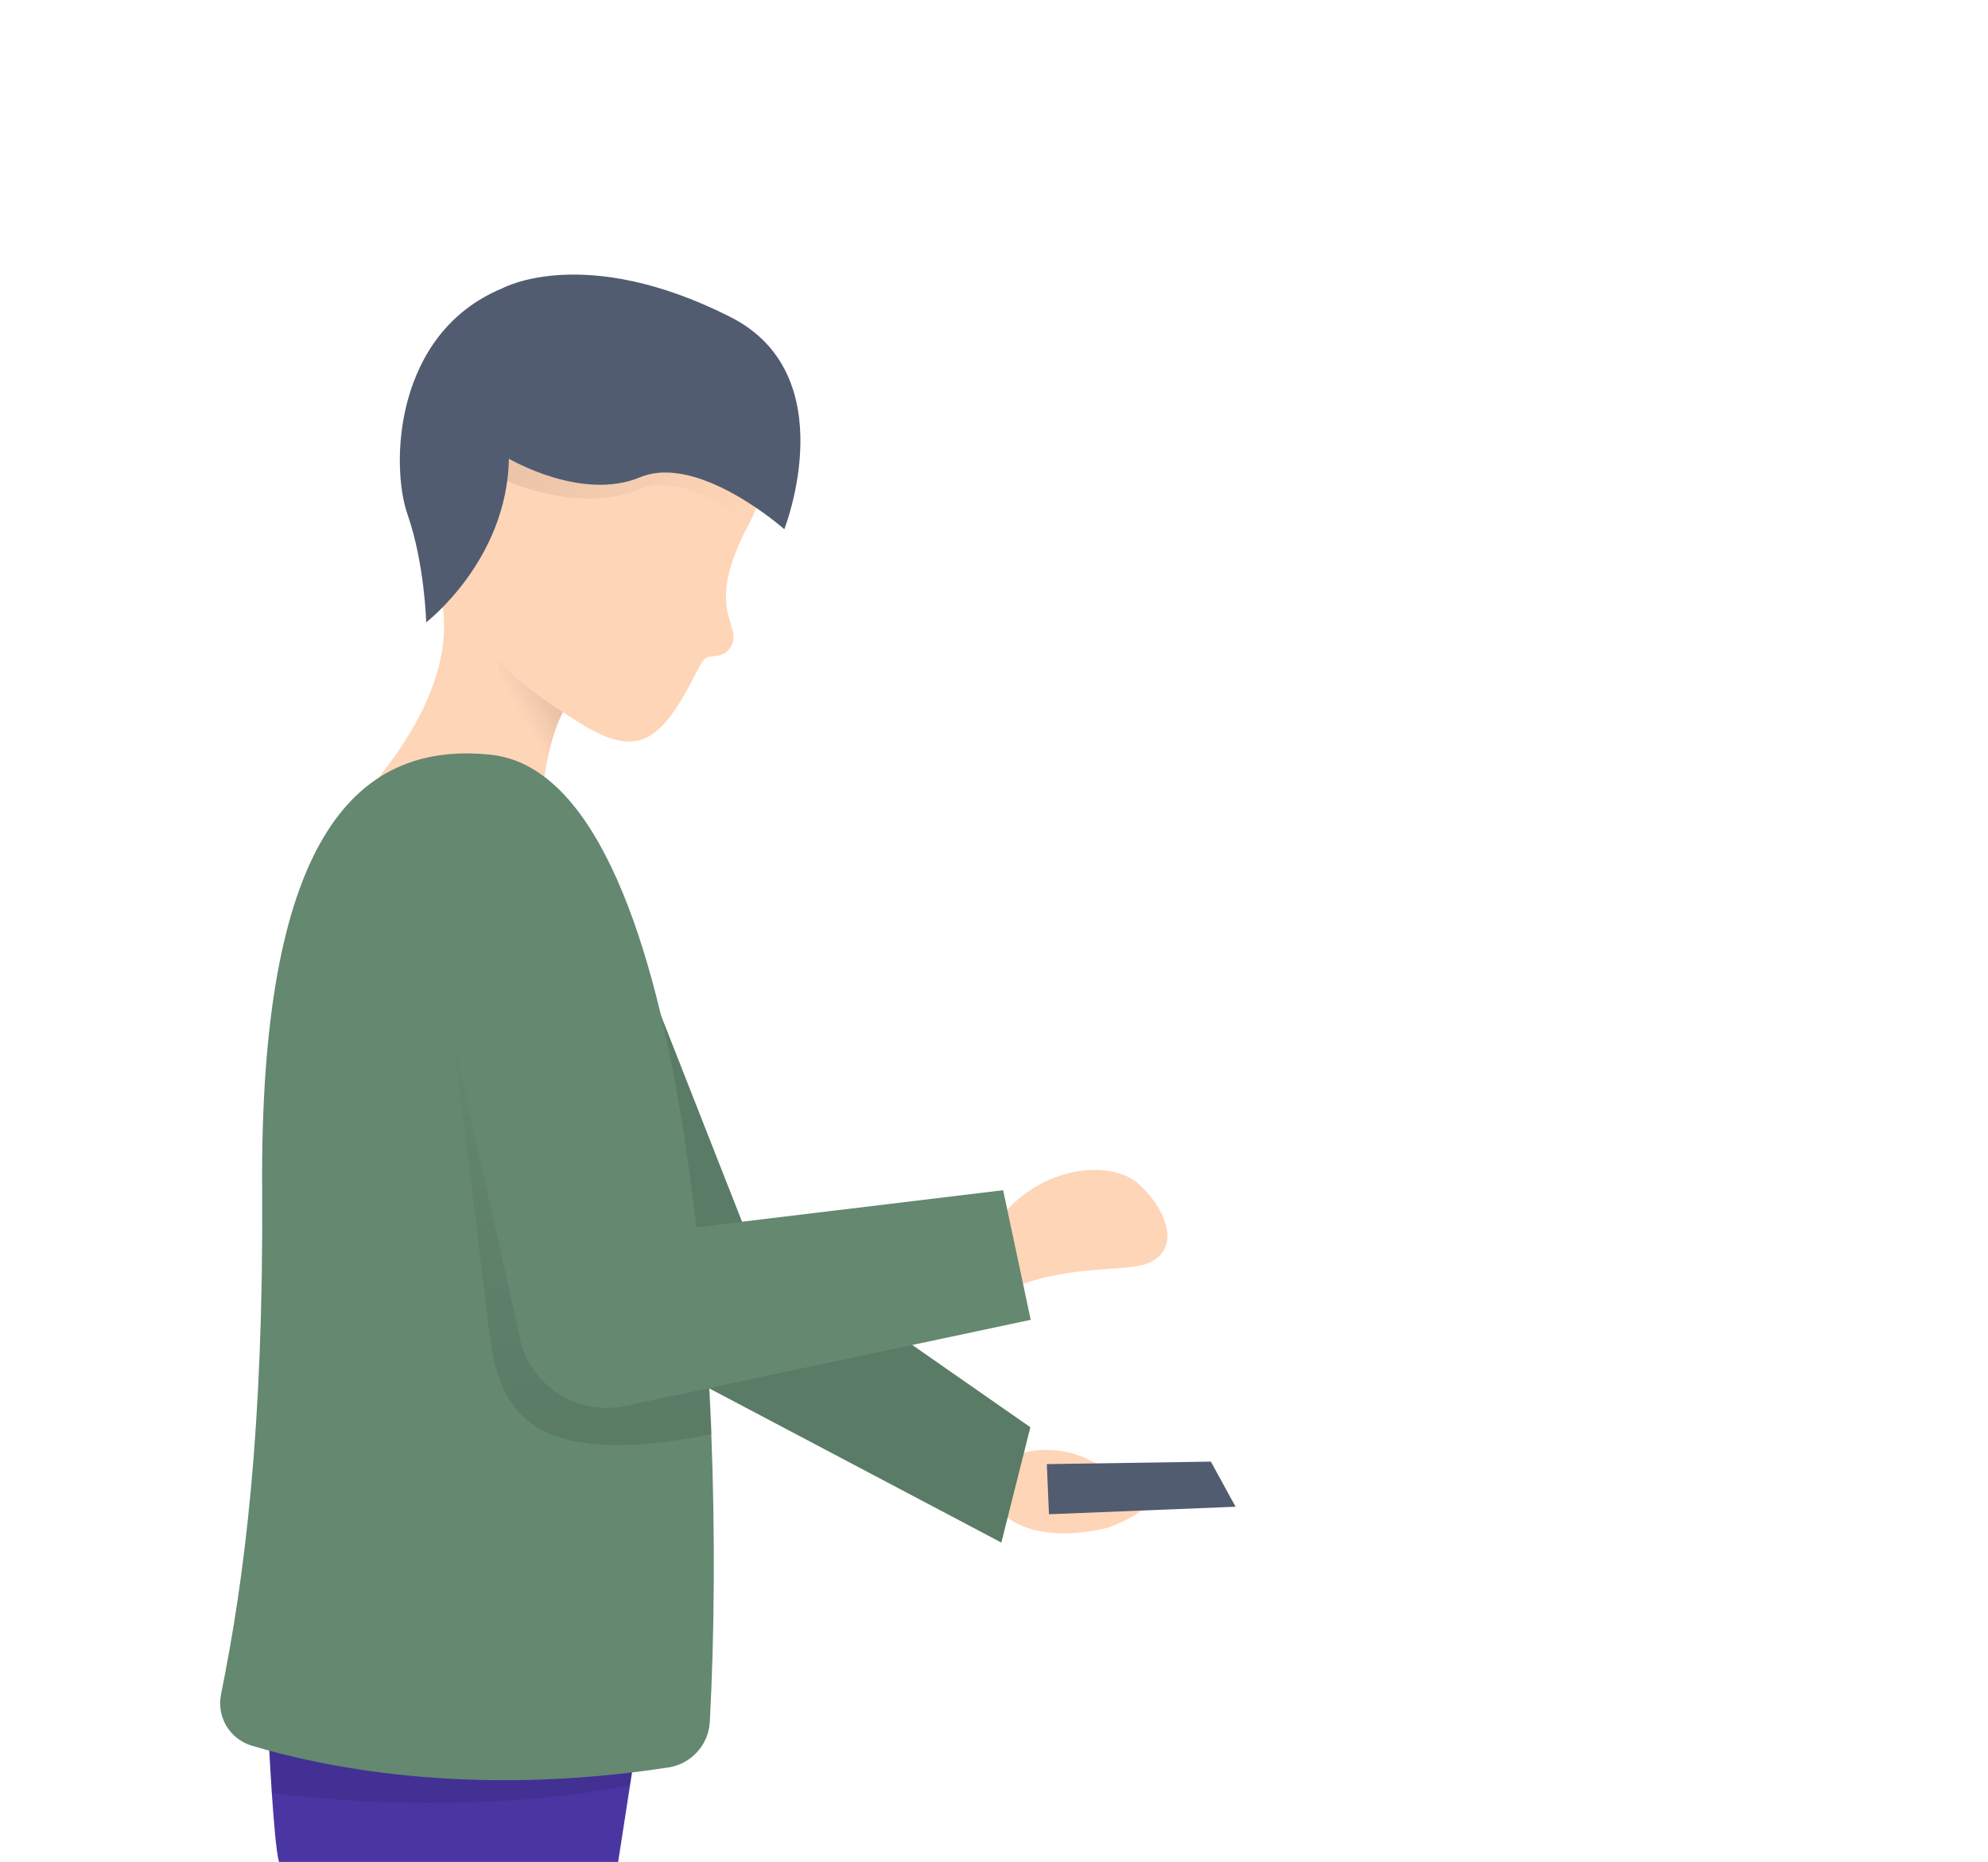
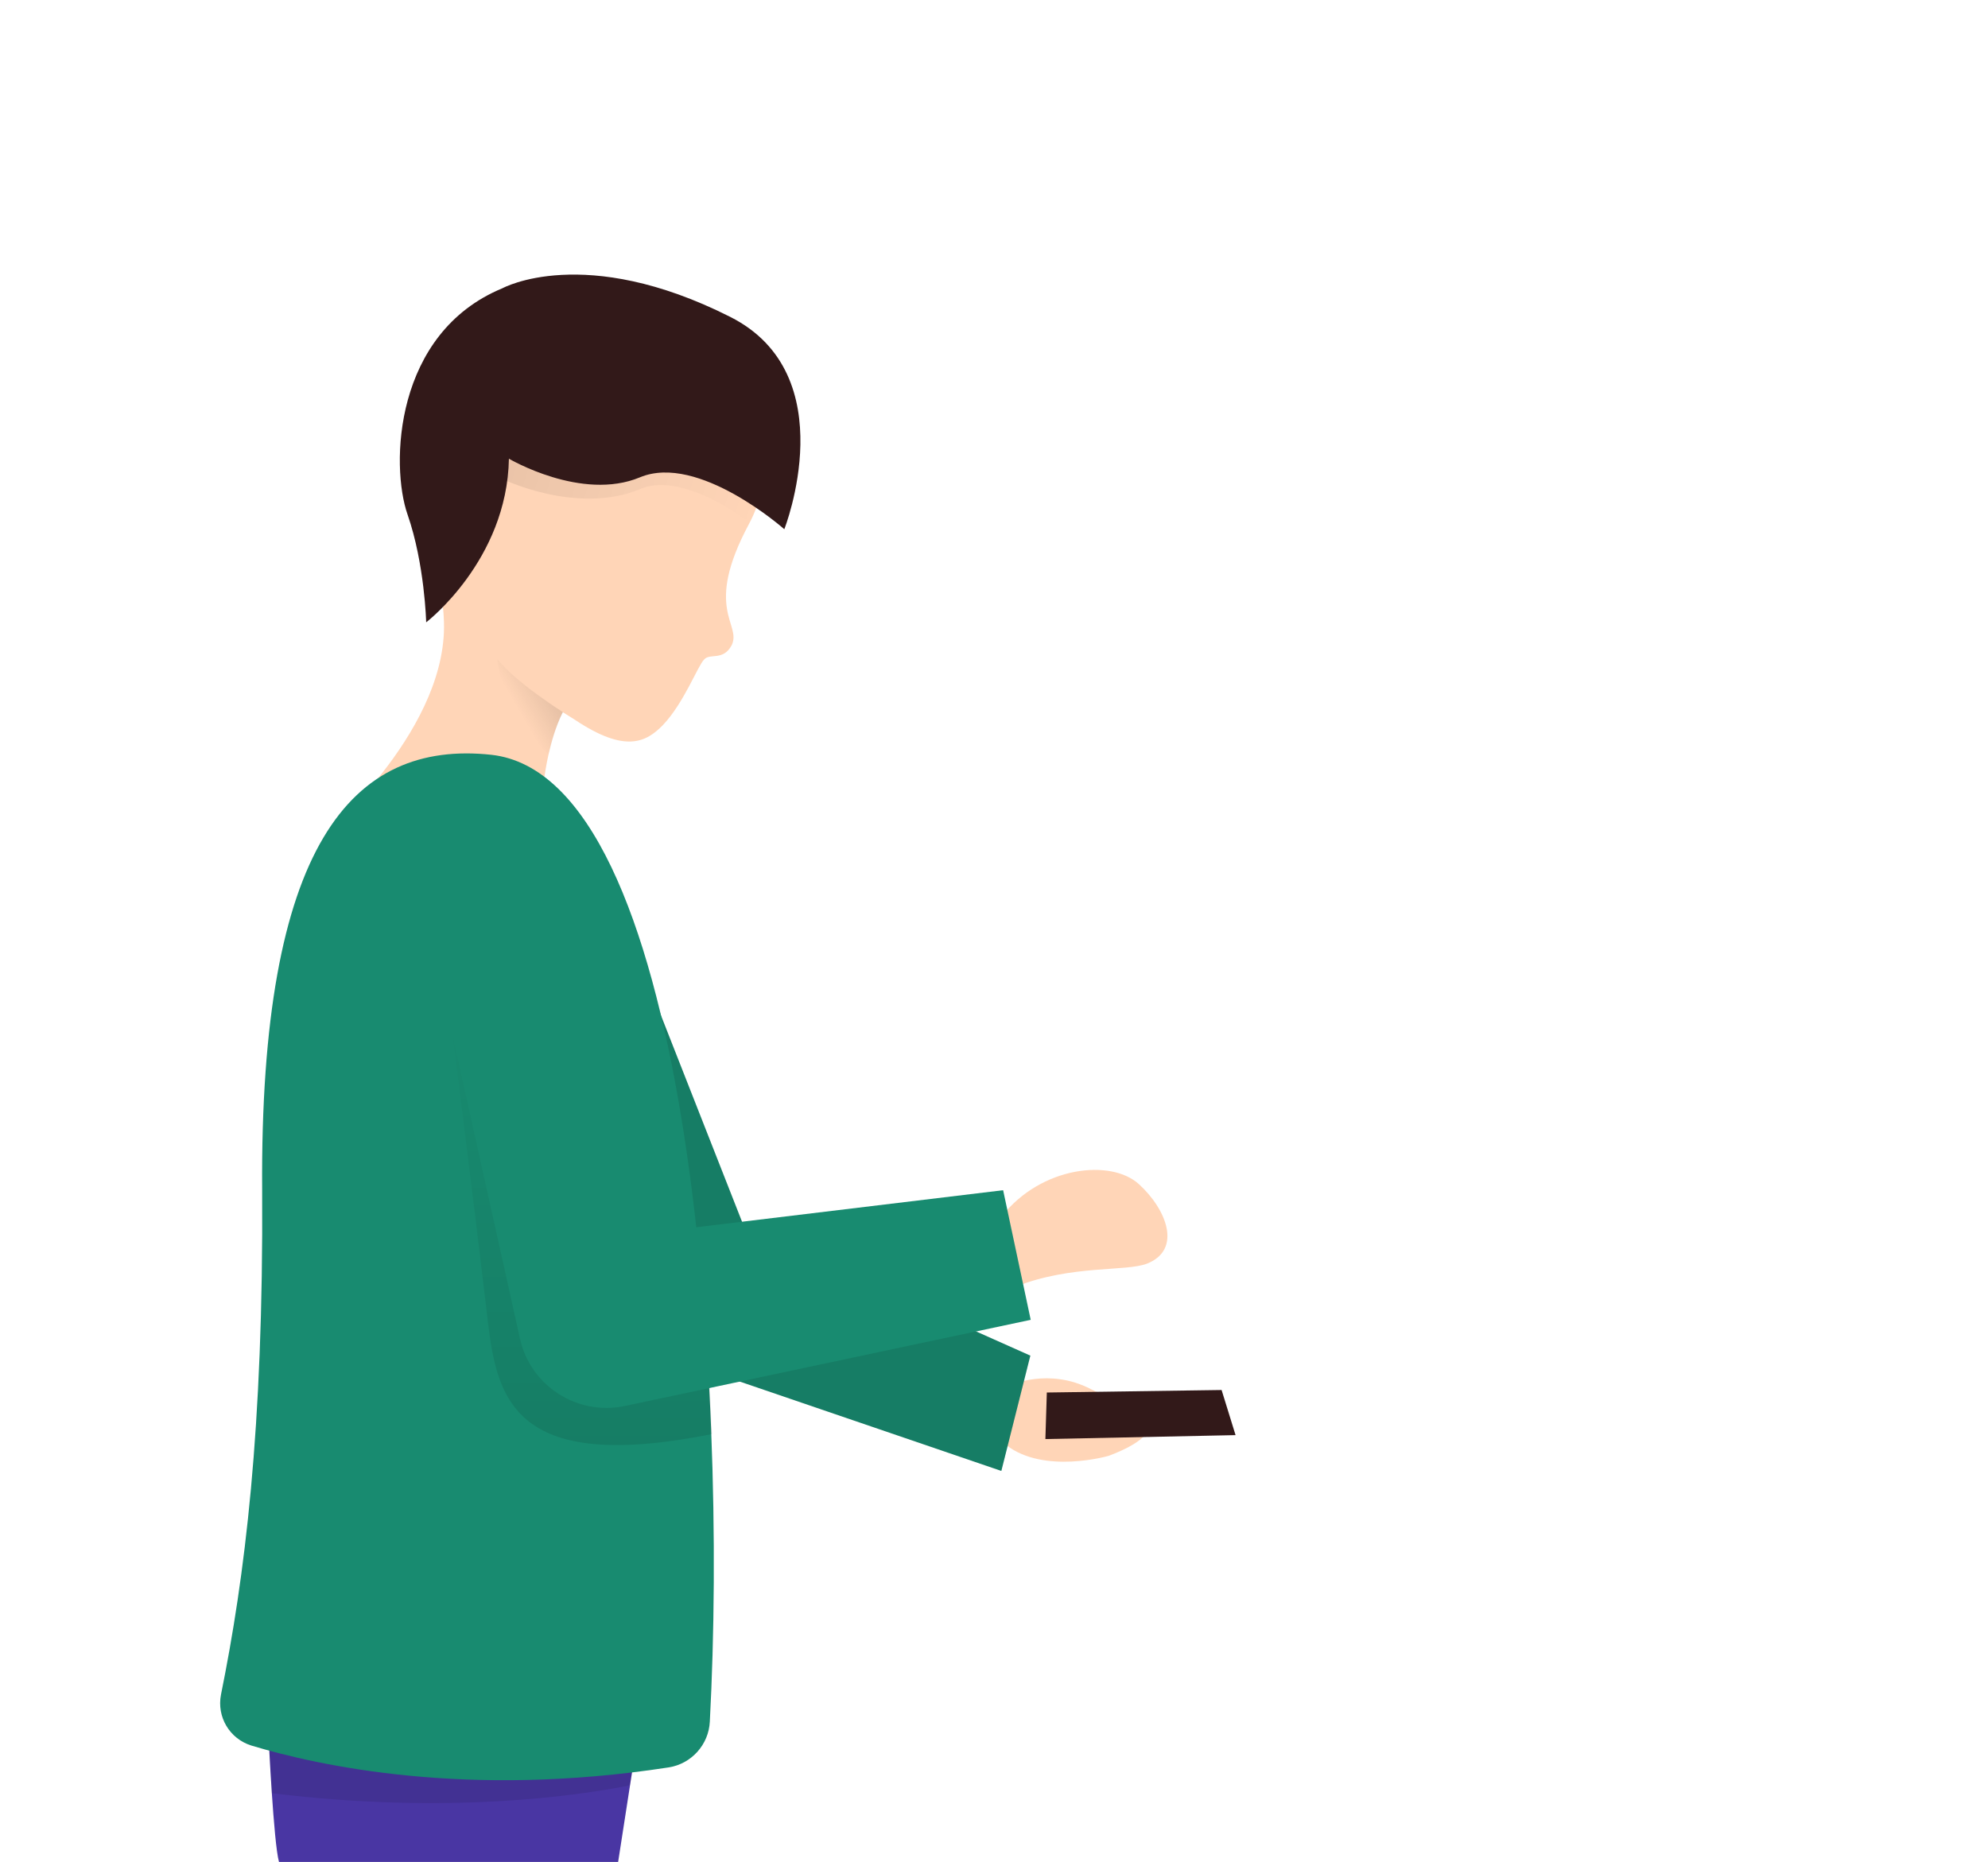
<svg xmlns="http://www.w3.org/2000/svg" version="1.1" id="Ebene_1" x="0px" y="0px" viewBox="0 0 555.1 520" style="enable-background:new 0 0 555.1 520;" xml:space="preserve">
  <style type="text/css">
	.st0{fill:#FFD5B7;}
- 	.st1{opacity:0.1;fill:url(#SVGID_1_);}
- 	.st2{fill:#515C70;}
- 	.st3{opacity:0.1;fill:url(#SVGID_2_);}
+ 	.st1{opacity:0.1;fill:url(#SVGID_1_);enable-background:new    ;}
+ 	.st2{fill:#321919;}
+ 	.st3{opacity:0.1;fill:url(#SVGID_2_);enable-background:new    ;}
	.st4{fill:#4936A3;}
- 	.st5{opacity:0.1;}
- 	.st6{fill:#648870;}
- 	.st7{opacity:0.1;fill:url(#SVGID_3_);}
+ 	.st5{opacity:0.1;enable-background:new    ;}
+ 	.st6{fill:#188B70;}
+ 	.st7{opacity:0.1;}
+ 	.st8{opacity:0.1;fill:url(#SVGID_3_);enable-background:new    ;}
</style>
  <g>
-     <path class="st0" d="M140.5,182l-18.3-20.7c0.9,4.3,1.6,8.1,1.7,11.1c2,30.3-32.6,60-32.6,60l60.6-14.4c0,0,3.4-32.6,19.7-27.7h0   l0,0L140.5,182z" />
+     <path class="st0" d="M140.5,182l-18.3-20.7c0.9,4.3,1.6,8.1,1.7,11.1c2,30.3-32.6,60-32.6,60l60.6-14.4c0,0,3.4-32.6,19.7-27.7l0,0   l0,0L140.5,182z" />
    <path class="st0" d="M209.1,146.4c14.3-26.7-15.6-43.7-15.6-43.7c-69.3-32.3-69,25.4-71.8,56.1l11.5,25.1l27.3,17.1l0,0   c14.2,9.5,20,6.2,24.6,1.5c5.9-6.2,9.7-16.5,11.5-18.3c1.6-1.9,5.3,0.5,7.7-4C207.2,174.2,196.3,170.3,209.1,146.4z" />
-     <linearGradient id="SVGID_1_" gradientUnits="userSpaceOnUse" x1="152.012" y1="312.141" x2="238.858" y2="312.141" gradientTransform="matrix(0.9562 0.2929 -0.2929 0.9562 72.9634 -222.3291)">
+     <linearGradient id="SVGID_1_" gradientUnits="userSpaceOnUse" x1="113.042" y1="148.711" x2="199.868" y2="148.711" gradientTransform="matrix(0.9562 0.2929 0.2929 -0.9562 -24.6842 229.7667)">
      <stop offset="0" style="stop-color:#000000" />
      <stop offset="1" style="stop-color:#000000;stop-opacity:0" />
    </linearGradient>
    <path class="st1" d="M209.3,146.1c1.7-3.2,2.8-6.3,3.3-9.2c-0.1-5.8-1.8-11.6-2.6-15.4l-46.4-18.4l-27.3-0.6   c-7.3,8-10.5,20.2-12.2,32.3l2.6,14.6c0,0,11.1-9.9,13.2-15.8c0,0,21,10.4,38.8,3C187.6,132.7,201.2,139.6,209.3,146.1z" />
-     <path class="st2" d="M203.9,88.5c-40.8-20.6-63.6-8-63.6-8C110,93,109,130,113.8,143.7c4.8,13.8,5.2,30.1,5.2,30.1   s22.6-17.3,23.1-45.7c0,0,20.3,12,36.6,5.2c16.3-6.8,40.3,14.5,40.3,14.5S236,104.7,203.9,88.5z" />
-     <linearGradient id="SVGID_2_" gradientUnits="userSpaceOnUse" x1="143.802" y1="198.796" x2="153.771" y2="193.041">
+     <path class="st2" d="M203.9,88.5c-40.8-20.6-63.6-8-63.6-8C110,93,109,130,113.8,143.7c4.8,13.8,5.2,30.1,5.2,30.1   s22.6-17.3,23.1-45.7c0,0,20.3,12,36.6,5.2s40.3,14.5,40.3,14.5S236,104.7,203.9,88.5z" />
+     <linearGradient id="SVGID_2_" gradientUnits="userSpaceOnUse" x1="143.781" y1="321.24" x2="153.75" y2="326.995" gradientTransform="matrix(1 0 0 -1 0 520)">
      <stop offset="8.737864e-02" style="stop-color:#000000;stop-opacity:0" />
      <stop offset="1" style="stop-color:#000000" />
    </linearGradient>
    <path class="st3" d="M157.2,198.9c0,0-13.2-8.3-18.3-14.8c0,0,0.3,12.8,14.3,26.7C154,207.2,155.2,202.8,157.2,198.9L157.2,198.9z" />
    <path class="st4" d="M75,485.1c0,0,1.4,29.6,2.9,34.9h94.7l4-25.8l-5.6-39.9" />
    <path class="st5" d="M75,485.1c0,0,0.4,7.5,0.9,15.7c49.5,6.1,86.1,0.6,100-2.2l0.7-4.3l-3.9-27.7l-32.6-2.3L75,485.1z" />
-     <path class="st0" d="M282.1,406.9c0,0,10.7-5.1,22.6,1.1c7.5,3.8,15.9,6.8,16.1,10.2c0.3,4.4-11.3,8.4-11.3,8.4s-17.9,5.2-28.5-3" />
-     <polygon class="st2" points="292.9,422.9 292.3,408.9 338.1,408.2 345,420.8  " />
+     <path class="st0" d="M282.1,386.9c0,0,10.7-5.1,22.6,1.1c7.5,3.8,15.9,6.8,16.1,10.2c0.3,4.4-11.3,8.4-11.3,8.4s-17.9,5.2-28.5-3" />
+     <polygon class="st2" points="291.9,401.9 292.3,388.9 341.1,388.2 345,400.8  " />
    <g>
-       <path class="st6" d="M112.1,239l55.1,0.4l40.7,103.6l79.8,55.6l-8.1,32.2l-107.4-56.7L112.1,239z" />
+       <path class="st6" d="M112.1,239l55.1,0.4L207.9,343l79.8,35.6l-8.1,32.2l-107.4-36.7L112.1,239z" />
    </g>
-     <g class="st5">
-       <path d="M112.1,239l55.1,0.4l40.7,103.6l79.8,55.6l-8.1,32.2l-107.4-56.7L112.1,239z" />
+     <g class="st7">
+       <path d="M112.1,239l55.1,0.4L207.9,343l79.8,35.6l-8.1,32.2l-107.4-36.7L112.1,239z" />
    </g>
    <path class="st0" d="M318,330.7c7.8,7.1,12.1,18.3,2.3,22.2c-5.9,2.3-21.1,0.3-36.6,6.4c-9.8,3.9-10.5-11.5-3.9-19.7   C290.8,325.7,310.2,323.6,318,330.7z" />
    <path class="st6" d="M70.2,487.5c-6.1-1.9-9.7-8-8.5-14.2c6.6-32.6,11.9-74,11.5-140.9c-0.7-96.3,25-125.8,64-121.6   c55.1,6.1,66.1,174.6,61,270c-0.3,6.4-5.1,11.8-11.5,12.8C130.3,502.3,88.8,493.1,70.2,487.5z" />
-     <linearGradient id="SVGID_3_" gradientUnits="userSpaceOnUse" x1="161.882" y1="403.541" x2="161.882" y2="279.5">
+     <linearGradient id="SVGID_3_" gradientUnits="userSpaceOnUse" x1="162" y1="116.421" x2="162" y2="240.5" gradientTransform="matrix(1 0 0 -1 0 520)">
      <stop offset="0" style="stop-color:#000000" />
      <stop offset="1" style="stop-color:#000000;stop-opacity:3.914833e-04" />
      <stop offset="1" style="stop-color:#000000;stop-opacity:0" />
    </linearGradient>
-     <path class="st7" d="M196.1,358.3c-8.2-4.7-15-7.8-15-7.8l-18.9-59l-37-12c0,0,7.8,62,10.5,85.1c2.7,23.4,4.3,47.7,63.1,35.9   C198.2,386.5,197.3,372.3,196.1,358.3z" />
+     <path class="st8" d="M196.1,358.3c-8.2-4.7-15-7.8-15-7.8l-18.9-59l-37-12c0,0,7.8,62,10.5,85.1c2.7,23.4,4.3,47.7,63.1,35.9   C198.2,386.5,197.3,372.3,196.1,358.3z" />
    <g>
      <path class="st6" d="M145.2,373.9l-30-134.9l53.9,2.5l20.7,101.8l90.3-10.9l7.7,36.2l-113.5,24.1    C161.1,395.4,148.1,387,145.2,373.9z" />
    </g>
  </g>
</svg>
